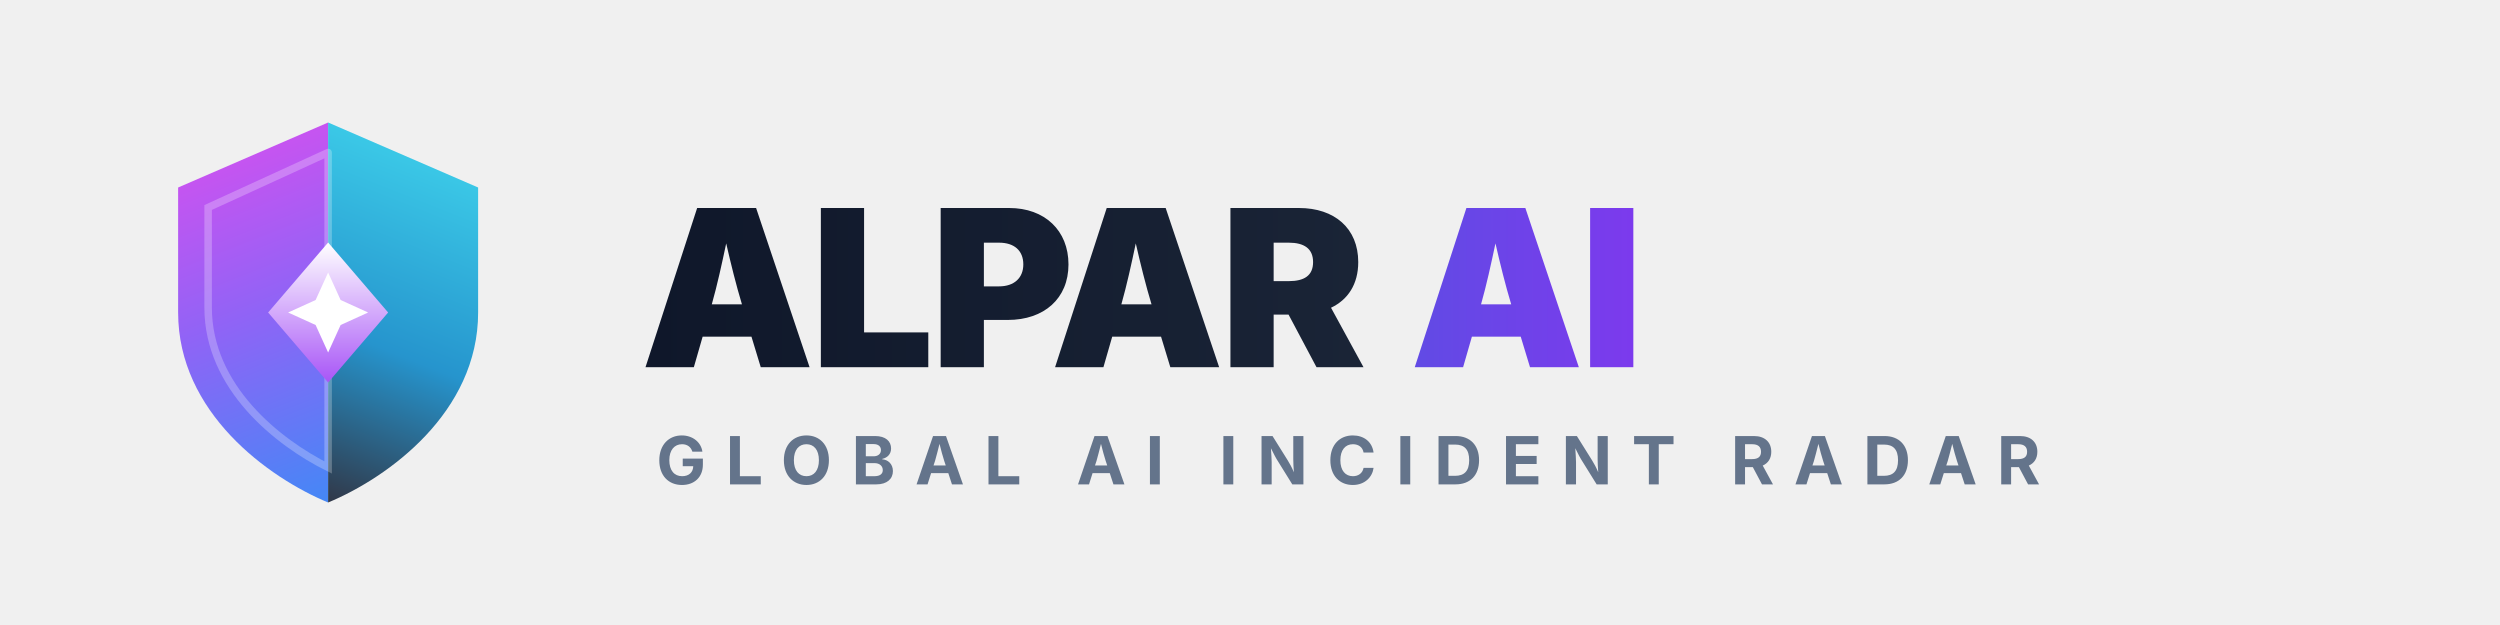
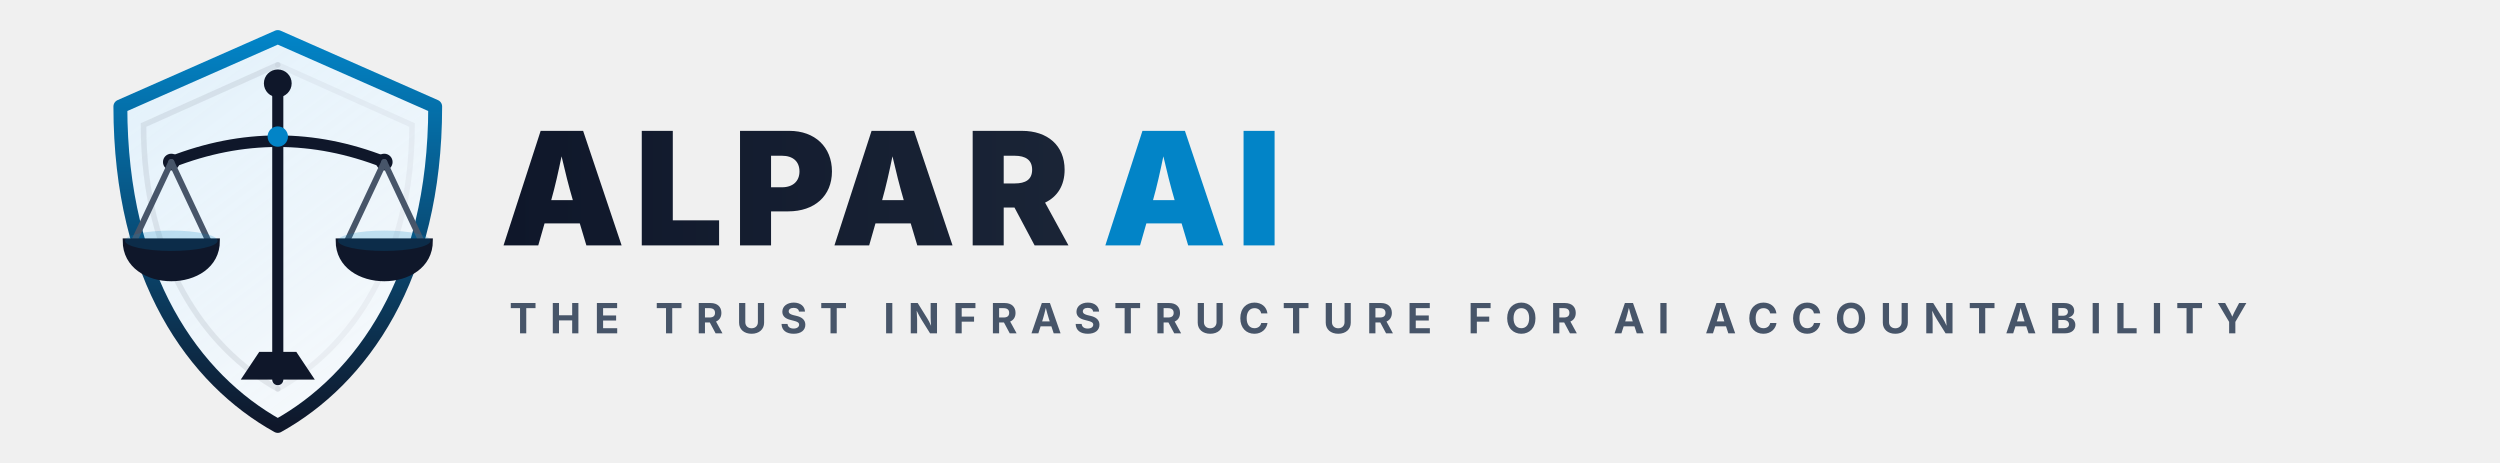
- <svg xmlns="http://www.w3.org/2000/svg" viewBox="0 0 320 80" width="100%" height="100%" fill="none">
+ <svg xmlns="http://www.w3.org/2000/svg" viewBox="0 0 540 100" width="100%" height="100%" fill="none">
  <defs>
-     <linearGradient id="alpar-text-grad-light-alpar" x1="0%" y1="0%" x2="100%" y2="0%">
+     <linearGradient id="h-shield-fill-light" x1="20" y1="10" x2="80" y2="90" gradientUnits="userSpaceOnUse">
+       <stop offset="0%" stop-color="#e0f2fe" stop-opacity="0.8" />
+       <stop offset="100%" stop-color="#f8fafc" stop-opacity="0.95" />
+     </linearGradient>
+     <linearGradient id="h-shield-stroke-light" x1="50" y1="8" x2="50" y2="92" gradientUnits="userSpaceOnUse">
+       <stop offset="0%" stop-color="#0284c7" />
+       <stop offset="100%" stop-color="#0f172a" />
+     </linearGradient>
+     <linearGradient id="h-text-alpar-light" x1="0%" y1="0%" x2="100%" y2="0%">
      <stop offset="0%" stop-color="#0f172a" />
      <stop offset="100%" stop-color="#1e293b" />
    </linearGradient>
-     <linearGradient id="alpar-text-grad-light-ai" x1="0%" y1="0%" x2="100%" y2="0%">
-       <stop offset="0%" stop-color="#0284c7" />
-       <stop offset="100%" stop-color="#7c3aed" />
-     </linearGradient>
-     <linearGradient id="alpar-wm-shield-left-light" x1="20" y1="12" x2="50" y2="88" gradientUnits="userSpaceOnUse">
-       <stop offset="0%" stop-color="#d946ef" />
-       <stop offset="50%" stop-color="#8b5cf6" />
-       <stop offset="100%" stop-color="#3b82f6" />
-     </linearGradient>
-     <linearGradient id="alpar-wm-shield-right-light" x1="80" y1="12" x2="50" y2="88" gradientUnits="userSpaceOnUse">
-       <stop offset="0%" stop-color="#22d3ee" />
-       <stop offset="60%" stop-color="#0284c7" />
-       <stop offset="100%" stop-color="#0f172a" />
-     </linearGradient>
-     <linearGradient id="alpar-wm-core-light" x1="50" y1="36" x2="50" y2="64" gradientUnits="userSpaceOnUse">
-       <stop offset="0%" stop-color="#ffffff" />
-       <stop offset="100%" stop-color="#a855f7" />
-     </linearGradient>
  </defs>
-   <g transform="translate(10, 8) scale(0.64)">
-     <path d="M 50,12 L 20,25 V 50 C 20,70 38,83 50,88 Z" fill="url(#alpar-wm-shield-left-light)" fill-opacity="0.95" />
-     <path d="M 50,12 L 80,25 V 50 C 80,70 62,83 50,88 Z" fill="url(#alpar-wm-shield-right-light)" fill-opacity="0.85" />
-     <path d="M 50,18 L 26,29 V 49 C 26,65 40,76 50,81 V 18" stroke="#ffffff" stroke-width="1.5" stroke-opacity="0.25" stroke-linecap="round" />
-     <path d="M 50,36 L 62,50 L 50,64 L 38,50 Z" fill="url(#alpar-wm-core-light)" />
-     <path d="M 50,42 L 52.5,47.5 L 58,50 L 52.5,52.5 L 50,58 L 47.5,52.5 L 42,50 L 47.5,47.5 Z" fill="#ffffff" />
+   <g transform="translate(10, 0)">
+     <path d="M 50, 8 L 16, 23 C 16, 60 32, 82 50, 92 C 68, 82 84, 60 84, 23 Z" fill="url(#h-shield-fill-light)" stroke="url(#h-shield-stroke-light)" stroke-width="3" stroke-linejoin="round" />
+     <path d="M 50, 14 L 21, 27 C 21, 56 34, 75 50, 84" stroke="#0f172a" stroke-opacity="0.08" stroke-width="1.2" stroke-linecap="round" />
+     <path d="M 50, 14 L 79, 27 C 79, 56 66, 75 50, 84" stroke="#0f172a" stroke-opacity="0.04" stroke-width="1.2" stroke-linecap="round" />
+     <line x1="50" y1="18" x2="50" y2="82" stroke="#0f172a" stroke-width="2.4" stroke-linecap="round" />
+     <circle cx="50" cy="18" r="3" fill="#0f172a" />
+     <path d="M 42,82 L 58,82 L 54,76 L 46,76 Z" fill="#0f172a" />
+     <path d="M 27, 35 Q 50, 26 73, 35" stroke="#0f172a" stroke-width="2.5" stroke-linecap="round" fill="none" />
+     <circle cx="50" cy="29.5" r="2.2" fill="#0284c7" />
+     <circle cx="27" cy="35" r="1.8" fill="#0f172a" />
+     <circle cx="73" cy="35" r="1.8" fill="#0f172a" />
+     <line x1="27" y1="35" x2="19" y2="52" stroke="#475569" stroke-width="1.3" stroke-linecap="round" />
+     <line x1="27" y1="35" x2="35" y2="52" stroke="#475569" stroke-width="1.3" stroke-linecap="round" />
+     <path d="M 17, 52 C 17, 63 37, 63 37, 52 Z" fill="#0f172a" stroke="#0f172a" stroke-width="1" />
+     <ellipse cx="27" cy="52" rx="10" ry="2.2" fill="#0284c7" fill-opacity="0.2" />
+     <line x1="73" y1="35" x2="65" y2="52" stroke="#475569" stroke-width="1.3" stroke-linecap="round" />
+     <line x1="73" y1="35" x2="81" y2="52" stroke="#475569" stroke-width="1.3" stroke-linecap="round" />
+     <path d="M 63, 52 C 63, 63 83, 63 83, 52 Z" fill="#0f172a" stroke="#0f172a" stroke-width="1" />
+     <ellipse cx="73" cy="52" rx="10" ry="2.2" fill="#0284c7" fill-opacity="0.2" />
  </g>
-   <text x="82" y="47" font-family="system-ui, -apple-system, sans-serif" font-size="28" font-weight="900" letter-spacing="-0.5px">
-     <tspan fill="url(#alpar-text-grad-light-alpar)">ALPAR </tspan>
-     <tspan fill="url(#alpar-text-grad-light-ai)">AI</tspan>
-   </text>
-   <text x="84" y="62" font-family="system-ui, -apple-system, sans-serif" font-size="8.5" font-weight="700" fill="#64748b" letter-spacing="2.5px">
-     GLOBAL AI INCIDENT RADAR
-   </text>
+   <g transform="translate(108, 0)">
+     <text x="0" y="53" font-family="-apple-system, BlinkMacSystemFont, 'Inter', 'Segoe UI', Roboto, sans-serif" font-size="34" font-weight="900" letter-spacing="2px">
+       <tspan fill="url(#h-text-alpar-light)">ALPAR </tspan>
+       <tspan fill="#0284c7">AI</tspan>
+     </text>
+     <text x="2" y="72" font-family="-apple-system, BlinkMacSystemFont, 'Inter', 'Segoe UI', Roboto, sans-serif" font-size="9" font-weight="700" fill="#475569" letter-spacing="2.8px">
+       THE TRUST INFRASTRUCTURE FOR AI ACCOUNTABILITY
+     </text>
+   </g>
</svg>
